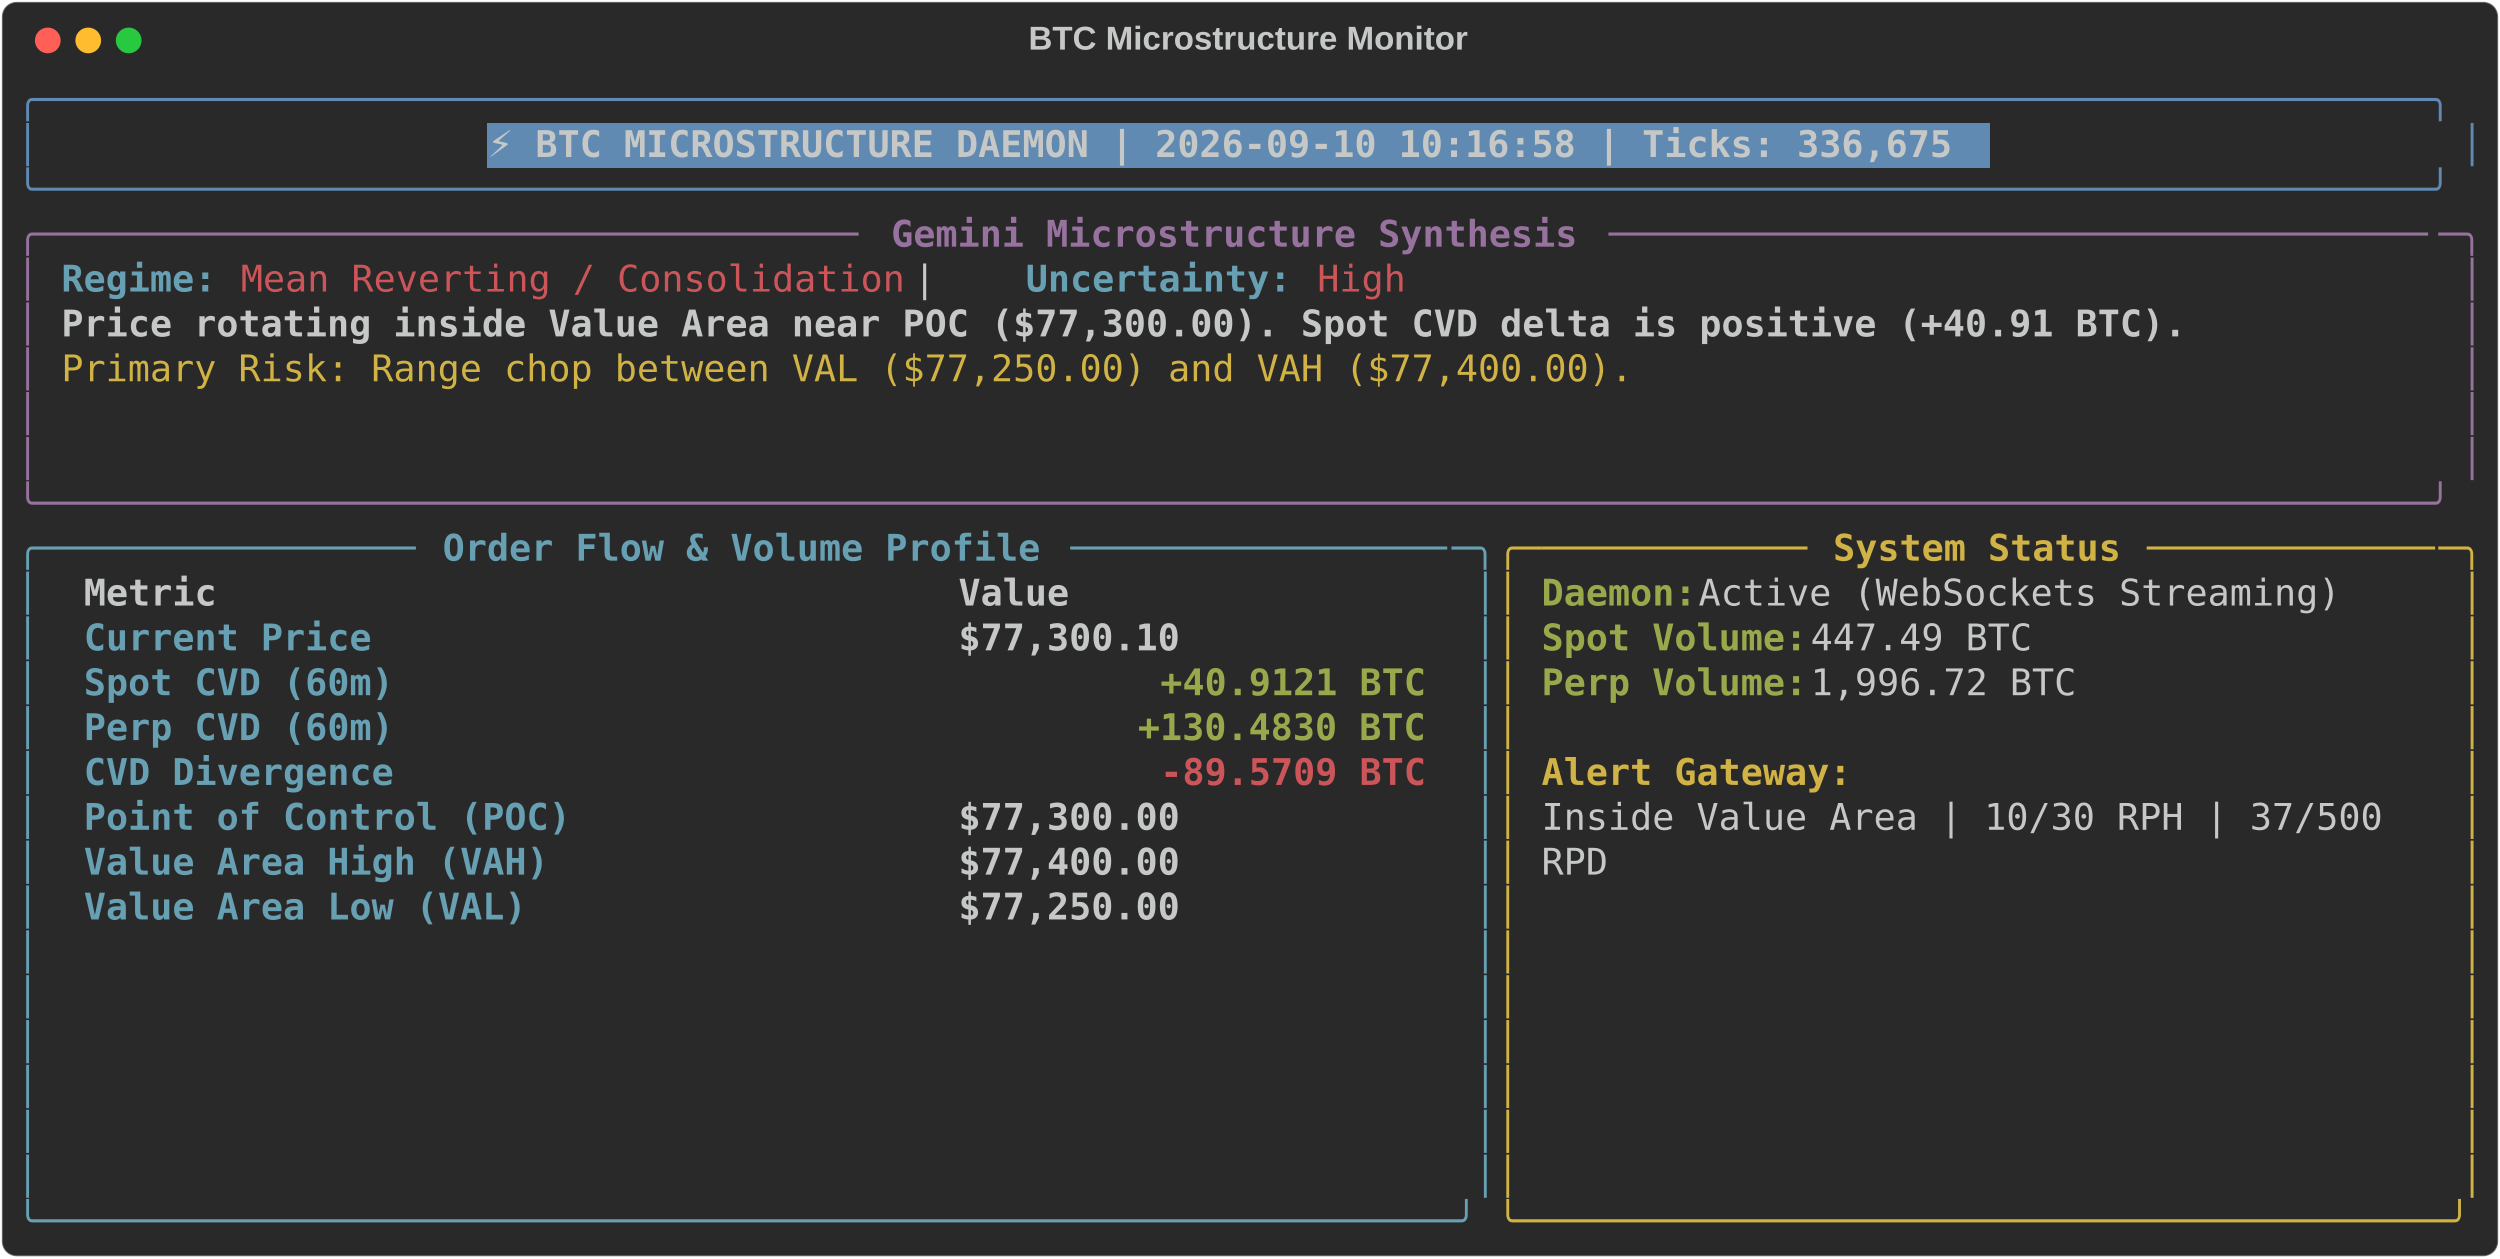
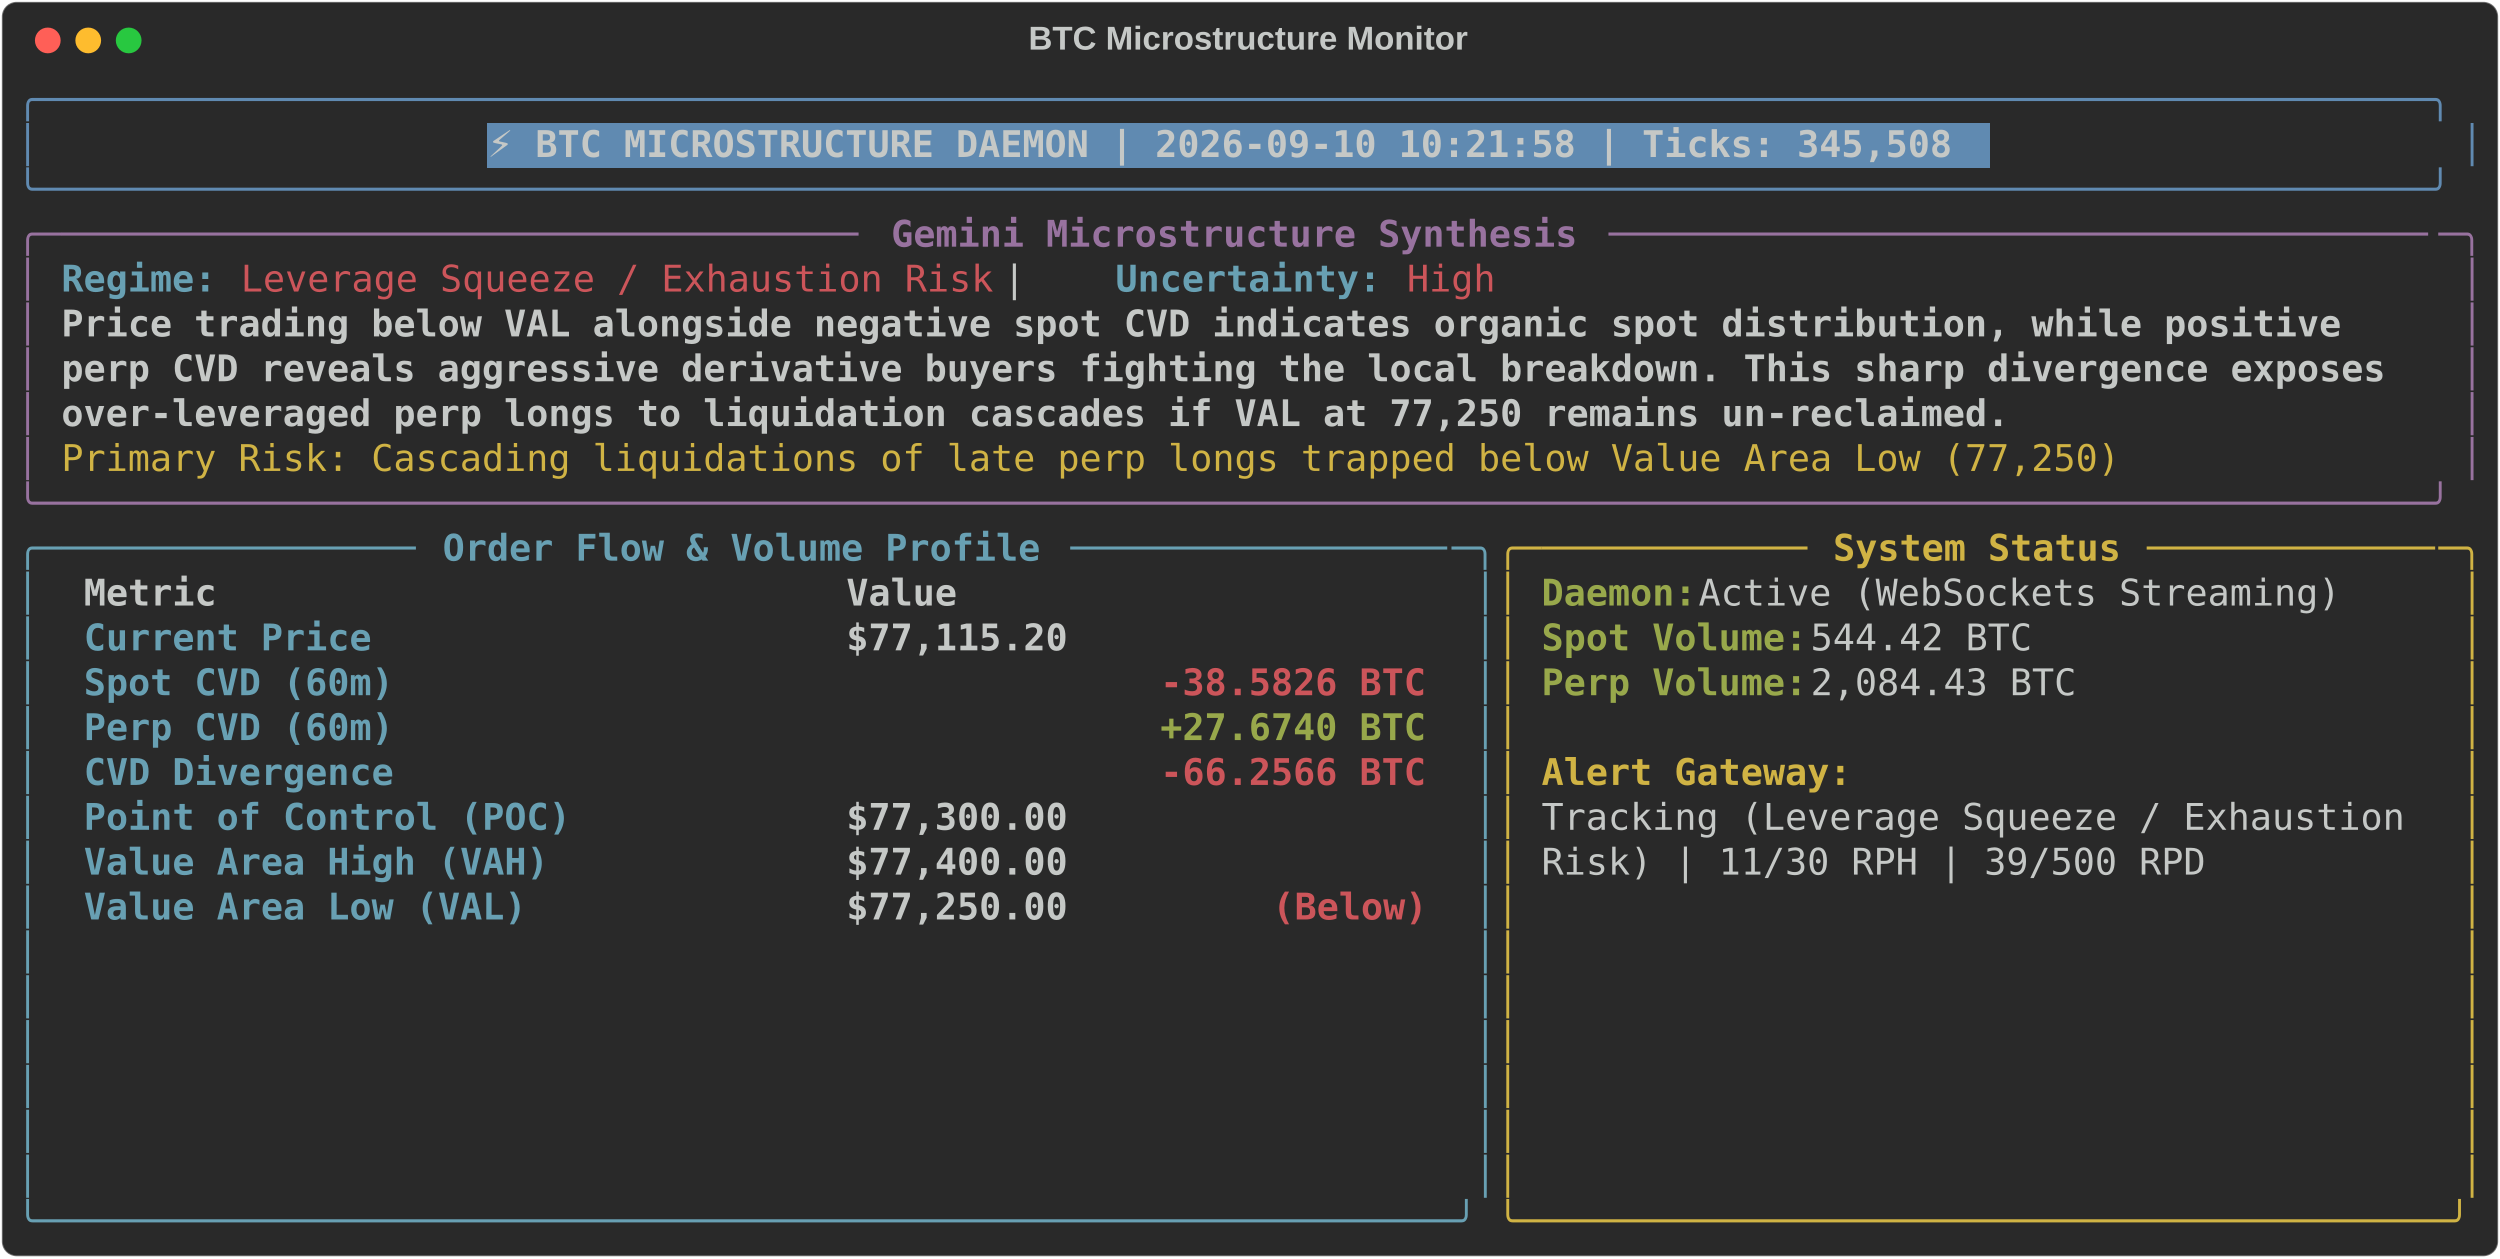
<svg xmlns="http://www.w3.org/2000/svg" class="rich-terminal" viewBox="0 0 1360 684.4">
  <style>

    @font-face {
        font-family: "Fira Code";
        src: local("FiraCode-Regular"),
                url("https://cdnjs.cloudflare.com/ajax/libs/firacode/6.2.0/woff2/FiraCode-Regular.woff2") format("woff2"),
                url("https://cdnjs.cloudflare.com/ajax/libs/firacode/6.2.0/woff/FiraCode-Regular.woff") format("woff");
        font-style: normal;
        font-weight: 400;
    }
    @font-face {
        font-family: "Fira Code";
        src: local("FiraCode-Bold"),
                url("https://cdnjs.cloudflare.com/ajax/libs/firacode/6.2.0/woff2/FiraCode-Bold.woff2") format("woff2"),
                url("https://cdnjs.cloudflare.com/ajax/libs/firacode/6.2.0/woff/FiraCode-Bold.woff") format("woff");
        font-style: bold;
        font-weight: 700;
    }

-     .terminal-354898968-matrix {
+     .terminal-1182392193-matrix {
        font-family: Fira Code, monospace;
        font-size: 20px;
        line-height: 24.4px;
        font-variant-east-asian: full-width;
    }

-     .terminal-354898968-title {
+     .terminal-1182392193-title {
        font-size: 18px;
        font-weight: bold;
        font-family: arial;
    }

-     .terminal-354898968-r1 { fill: #608ab1 }
- .terminal-354898968-r2 { fill: #c5c8c6 }
- .terminal-354898968-r3 { fill: #c5c8c6;font-weight: bold }
- .terminal-354898968-r4 { fill: #98729f }
- .terminal-354898968-r5 { fill: #98729f;font-weight: bold }
- .terminal-354898968-r6 { fill: #68a0b3;font-weight: bold }
- .terminal-354898968-r7 { fill: #cc555a }
- .terminal-354898968-r8 { fill: #d0b344 }
- .terminal-354898968-r9 { fill: #68a0b3 }
- .terminal-354898968-r10 { fill: #d0b344;font-weight: bold }
- .terminal-354898968-r11 { fill: #98a84b;font-weight: bold }
- .terminal-354898968-r12 { fill: #cc555a;font-weight: bold }
+     .terminal-1182392193-r1 { fill: #608ab1 }
+ .terminal-1182392193-r2 { fill: #c5c8c6 }
+ .terminal-1182392193-r3 { fill: #c5c8c6;font-weight: bold }
+ .terminal-1182392193-r4 { fill: #98729f }
+ .terminal-1182392193-r5 { fill: #98729f;font-weight: bold }
+ .terminal-1182392193-r6 { fill: #68a0b3;font-weight: bold }
+ .terminal-1182392193-r7 { fill: #cc555a }
+ .terminal-1182392193-r8 { fill: #d0b344 }
+ .terminal-1182392193-r9 { fill: #68a0b3 }
+ .terminal-1182392193-r10 { fill: #d0b344;font-weight: bold }
+ .terminal-1182392193-r11 { fill: #98a84b;font-weight: bold }
+ .terminal-1182392193-r12 { fill: #cc555a;font-weight: bold }
    </style>
  <defs>
-     <clipPath id="terminal-354898968-clip-terminal">
+     <clipPath id="terminal-1182392193-clip-terminal">
      <rect x="0" y="0" width="1341.0" height="633.4" />
    </clipPath>
-     <clipPath id="terminal-354898968-line-0">
+     <clipPath id="terminal-1182392193-line-0">
      <rect x="0" y="1.5" width="1342" height="24.65" />
    </clipPath>
-     <clipPath id="terminal-354898968-line-1">
+     <clipPath id="terminal-1182392193-line-1">
      <rect x="0" y="25.9" width="1342" height="24.65" />
    </clipPath>
-     <clipPath id="terminal-354898968-line-2">
+     <clipPath id="terminal-1182392193-line-2">
      <rect x="0" y="50.3" width="1342" height="24.65" />
    </clipPath>
-     <clipPath id="terminal-354898968-line-3">
+     <clipPath id="terminal-1182392193-line-3">
      <rect x="0" y="74.7" width="1342" height="24.65" />
    </clipPath>
-     <clipPath id="terminal-354898968-line-4">
+     <clipPath id="terminal-1182392193-line-4">
      <rect x="0" y="99.1" width="1342" height="24.65" />
    </clipPath>
-     <clipPath id="terminal-354898968-line-5">
+     <clipPath id="terminal-1182392193-line-5">
      <rect x="0" y="123.5" width="1342" height="24.65" />
    </clipPath>
-     <clipPath id="terminal-354898968-line-6">
+     <clipPath id="terminal-1182392193-line-6">
      <rect x="0" y="147.9" width="1342" height="24.65" />
    </clipPath>
-     <clipPath id="terminal-354898968-line-7">
+     <clipPath id="terminal-1182392193-line-7">
      <rect x="0" y="172.3" width="1342" height="24.65" />
    </clipPath>
-     <clipPath id="terminal-354898968-line-8">
+     <clipPath id="terminal-1182392193-line-8">
      <rect x="0" y="196.7" width="1342" height="24.65" />
    </clipPath>
-     <clipPath id="terminal-354898968-line-9">
+     <clipPath id="terminal-1182392193-line-9">
      <rect x="0" y="221.1" width="1342" height="24.65" />
    </clipPath>
-     <clipPath id="terminal-354898968-line-10">
+     <clipPath id="terminal-1182392193-line-10">
      <rect x="0" y="245.5" width="1342" height="24.65" />
    </clipPath>
-     <clipPath id="terminal-354898968-line-11">
+     <clipPath id="terminal-1182392193-line-11">
      <rect x="0" y="269.9" width="1342" height="24.65" />
    </clipPath>
-     <clipPath id="terminal-354898968-line-12">
+     <clipPath id="terminal-1182392193-line-12">
      <rect x="0" y="294.3" width="1342" height="24.65" />
    </clipPath>
-     <clipPath id="terminal-354898968-line-13">
+     <clipPath id="terminal-1182392193-line-13">
      <rect x="0" y="318.7" width="1342" height="24.65" />
    </clipPath>
-     <clipPath id="terminal-354898968-line-14">
+     <clipPath id="terminal-1182392193-line-14">
      <rect x="0" y="343.1" width="1342" height="24.65" />
    </clipPath>
-     <clipPath id="terminal-354898968-line-15">
+     <clipPath id="terminal-1182392193-line-15">
      <rect x="0" y="367.5" width="1342" height="24.65" />
    </clipPath>
-     <clipPath id="terminal-354898968-line-16">
+     <clipPath id="terminal-1182392193-line-16">
      <rect x="0" y="391.9" width="1342" height="24.65" />
    </clipPath>
-     <clipPath id="terminal-354898968-line-17">
+     <clipPath id="terminal-1182392193-line-17">
      <rect x="0" y="416.3" width="1342" height="24.65" />
    </clipPath>
-     <clipPath id="terminal-354898968-line-18">
+     <clipPath id="terminal-1182392193-line-18">
      <rect x="0" y="440.7" width="1342" height="24.65" />
    </clipPath>
-     <clipPath id="terminal-354898968-line-19">
+     <clipPath id="terminal-1182392193-line-19">
      <rect x="0" y="465.1" width="1342" height="24.65" />
    </clipPath>
-     <clipPath id="terminal-354898968-line-20">
+     <clipPath id="terminal-1182392193-line-20">
      <rect x="0" y="489.5" width="1342" height="24.65" />
    </clipPath>
-     <clipPath id="terminal-354898968-line-21">
+     <clipPath id="terminal-1182392193-line-21">
      <rect x="0" y="513.9" width="1342" height="24.65" />
    </clipPath>
-     <clipPath id="terminal-354898968-line-22">
+     <clipPath id="terminal-1182392193-line-22">
      <rect x="0" y="538.3" width="1342" height="24.65" />
    </clipPath>
-     <clipPath id="terminal-354898968-line-23">
+     <clipPath id="terminal-1182392193-line-23">
      <rect x="0" y="562.7" width="1342" height="24.65" />
    </clipPath>
-     <clipPath id="terminal-354898968-line-24">
+     <clipPath id="terminal-1182392193-line-24">
      <rect x="0" y="587.1" width="1342" height="24.65" />
    </clipPath>
  </defs>
  <rect fill="#292929" stroke="rgba(255,255,255,0.35)" stroke-width="1" x="1" y="1" width="1358" height="682.4" rx="8" />
-   <text class="terminal-354898968-title" fill="#c5c8c6" text-anchor="middle" x="679" y="27">BTC Microstructure Monitor</text>
+   <text class="terminal-1182392193-title" fill="#c5c8c6" text-anchor="middle" x="679" y="27">BTC Microstructure Monitor</text>
  <g transform="translate(26,22)">
    <circle cx="0" cy="0" r="7" fill="#ff5f57" />
    <circle cx="22" cy="0" r="7" fill="#febc2e" />
    <circle cx="44" cy="0" r="7" fill="#28c840" />
  </g>
-   <g transform="translate(9, 41)" clip-path="url(#terminal-354898968-clip-terminal)">
+   <g transform="translate(9, 41)" clip-path="url(#terminal-1182392193-clip-terminal)">
    <rect fill="#608ab1" x="256.2" y="25.9" width="817.4" height="24.65" shape-rendering="crispEdges" />
-     <g class="terminal-354898968-matrix">
-       <text class="terminal-354898968-r1" x="0" y="20" textLength="1342" clip-path="url(#terminal-354898968-line-0)">╭────────────────────────────────────────────────────────────────────────────────────────────────────────────╮</text>
-       <text class="terminal-354898968-r2" x="1342" y="20" textLength="12.2" clip-path="url(#terminal-354898968-line-0)">
- </text>
-       <text class="terminal-354898968-r1" x="0" y="44.4" textLength="12.2" clip-path="url(#terminal-354898968-line-1)">│</text>
-       <text class="terminal-354898968-r3" x="256.2" y="44.4" textLength="805.2" clip-path="url(#terminal-354898968-line-1)">⚡ BTC MICROSTRUCTURE DAEMON | 2026-09-10 10:16:58 | Ticks: 336,675</text>
-       <text class="terminal-354898968-r1" x="1329.8" y="44.4" textLength="12.2" clip-path="url(#terminal-354898968-line-1)">│</text>
-       <text class="terminal-354898968-r2" x="1342" y="44.4" textLength="12.2" clip-path="url(#terminal-354898968-line-1)">
- </text>
-       <text class="terminal-354898968-r1" x="0" y="68.8" textLength="1342" clip-path="url(#terminal-354898968-line-2)">╰────────────────────────────────────────────────────────────────────────────────────────────────────────────╯</text>
-       <text class="terminal-354898968-r2" x="1342" y="68.8" textLength="12.2" clip-path="url(#terminal-354898968-line-2)">
- </text>
-       <text class="terminal-354898968-r4" x="0" y="93.2" textLength="24.4" clip-path="url(#terminal-354898968-line-3)">╭─</text>
-       <text class="terminal-354898968-r4" x="24.4" y="93.2" textLength="439.2" clip-path="url(#terminal-354898968-line-3)">────────────────────────────────────</text>
-       <text class="terminal-354898968-r5" x="475.8" y="93.2" textLength="378.2" clip-path="url(#terminal-354898968-line-3)">Gemini Microstructure Synthesis</text>
-       <text class="terminal-354898968-r4" x="866.2" y="93.2" textLength="451.4" clip-path="url(#terminal-354898968-line-3)">─────────────────────────────────────</text>
-       <text class="terminal-354898968-r4" x="1317.6" y="93.2" textLength="24.4" clip-path="url(#terminal-354898968-line-3)">─╮</text>
-       <text class="terminal-354898968-r2" x="1342" y="93.2" textLength="12.2" clip-path="url(#terminal-354898968-line-3)">
- </text>
-       <text class="terminal-354898968-r4" x="0" y="117.6" textLength="12.2" clip-path="url(#terminal-354898968-line-4)">│</text>
-       <text class="terminal-354898968-r6" x="24.4" y="117.6" textLength="85.4" clip-path="url(#terminal-354898968-line-4)">Regime:</text>
-       <text class="terminal-354898968-r7" x="122" y="117.6" textLength="366" clip-path="url(#terminal-354898968-line-4)">Mean Reverting / Consolidation</text>
-       <text class="terminal-354898968-r2" x="488" y="117.6" textLength="61" clip-path="url(#terminal-354898968-line-4)">  |  </text>
-       <text class="terminal-354898968-r6" x="549" y="117.6" textLength="146.4" clip-path="url(#terminal-354898968-line-4)">Uncertainty:</text>
-       <text class="terminal-354898968-r7" x="707.6" y="117.6" textLength="48.8" clip-path="url(#terminal-354898968-line-4)">High</text>
-       <text class="terminal-354898968-r4" x="1329.8" y="117.6" textLength="12.2" clip-path="url(#terminal-354898968-line-4)">│</text>
-       <text class="terminal-354898968-r2" x="1342" y="117.6" textLength="12.2" clip-path="url(#terminal-354898968-line-4)">
- </text>
-       <text class="terminal-354898968-r4" x="0" y="142" textLength="12.2" clip-path="url(#terminal-354898968-line-5)">│</text>
-       <text class="terminal-354898968-r3" x="24.4" y="142" textLength="1171.2" clip-path="url(#terminal-354898968-line-5)">Price rotating inside Value Area near POC ($77,300.00). Spot CVD delta is positive (+40.91 BTC).</text>
-       <text class="terminal-354898968-r4" x="1329.8" y="142" textLength="12.2" clip-path="url(#terminal-354898968-line-5)">│</text>
-       <text class="terminal-354898968-r2" x="1342" y="142" textLength="12.2" clip-path="url(#terminal-354898968-line-5)">
- </text>
-       <text class="terminal-354898968-r4" x="0" y="166.4" textLength="12.2" clip-path="url(#terminal-354898968-line-6)">│</text>
-       <text class="terminal-354898968-r8" x="24.4" y="166.4" textLength="866.2" clip-path="url(#terminal-354898968-line-6)">Primary Risk: Range chop between VAL ($77,250.00) and VAH ($77,400.00).</text>
-       <text class="terminal-354898968-r4" x="1329.8" y="166.4" textLength="12.2" clip-path="url(#terminal-354898968-line-6)">│</text>
-       <text class="terminal-354898968-r2" x="1342" y="166.4" textLength="12.2" clip-path="url(#terminal-354898968-line-6)">
- </text>
-       <text class="terminal-354898968-r4" x="0" y="190.8" textLength="12.2" clip-path="url(#terminal-354898968-line-7)">│</text>
-       <text class="terminal-354898968-r4" x="1329.8" y="190.8" textLength="12.2" clip-path="url(#terminal-354898968-line-7)">│</text>
-       <text class="terminal-354898968-r2" x="1342" y="190.8" textLength="12.2" clip-path="url(#terminal-354898968-line-7)">
- </text>
-       <text class="terminal-354898968-r4" x="0" y="215.2" textLength="12.2" clip-path="url(#terminal-354898968-line-8)">│</text>
-       <text class="terminal-354898968-r4" x="1329.8" y="215.2" textLength="12.2" clip-path="url(#terminal-354898968-line-8)">│</text>
-       <text class="terminal-354898968-r2" x="1342" y="215.2" textLength="12.2" clip-path="url(#terminal-354898968-line-8)">
- </text>
-       <text class="terminal-354898968-r4" x="0" y="239.6" textLength="1342" clip-path="url(#terminal-354898968-line-9)">╰────────────────────────────────────────────────────────────────────────────────────────────────────────────╯</text>
-       <text class="terminal-354898968-r2" x="1342" y="239.6" textLength="12.2" clip-path="url(#terminal-354898968-line-9)">
- </text>
-       <text class="terminal-354898968-r9" x="0" y="264" textLength="24.4" clip-path="url(#terminal-354898968-line-10)">╭─</text>
-       <text class="terminal-354898968-r9" x="24.4" y="264" textLength="195.2" clip-path="url(#terminal-354898968-line-10)">────────────────</text>
-       <text class="terminal-354898968-r6" x="231.8" y="264" textLength="329.4" clip-path="url(#terminal-354898968-line-10)">Order Flow &amp; Volume Profile</text>
-       <text class="terminal-354898968-r9" x="573.4" y="264" textLength="207.4" clip-path="url(#terminal-354898968-line-10)">─────────────────</text>
-       <text class="terminal-354898968-r9" x="780.8" y="264" textLength="24.4" clip-path="url(#terminal-354898968-line-10)">─╮</text>
-       <text class="terminal-354898968-r8" x="805.2" y="264" textLength="24.4" clip-path="url(#terminal-354898968-line-10)">╭─</text>
-       <text class="terminal-354898968-r8" x="829.6" y="264" textLength="146.4" clip-path="url(#terminal-354898968-line-10)">────────────</text>
-       <text class="terminal-354898968-r10" x="988.2" y="264" textLength="158.6" clip-path="url(#terminal-354898968-line-10)">System Status</text>
-       <text class="terminal-354898968-r8" x="1159" y="264" textLength="158.6" clip-path="url(#terminal-354898968-line-10)">─────────────</text>
-       <text class="terminal-354898968-r8" x="1317.6" y="264" textLength="24.4" clip-path="url(#terminal-354898968-line-10)">─╮</text>
-       <text class="terminal-354898968-r2" x="1342" y="264" textLength="12.2" clip-path="url(#terminal-354898968-line-10)">
- </text>
-       <text class="terminal-354898968-r9" x="0" y="288.4" textLength="12.2" clip-path="url(#terminal-354898968-line-11)">│</text>
-       <text class="terminal-354898968-r3" x="36.6" y="288.4" textLength="451.4" clip-path="url(#terminal-354898968-line-11)">Metric                               </text>
-       <text class="terminal-354898968-r3" x="512.4" y="288.4" textLength="256.2" clip-path="url(#terminal-354898968-line-11)">                Value</text>
-       <text class="terminal-354898968-r9" x="793" y="288.4" textLength="12.2" clip-path="url(#terminal-354898968-line-11)">│</text>
-       <text class="terminal-354898968-r8" x="805.2" y="288.4" textLength="12.2" clip-path="url(#terminal-354898968-line-11)">│</text>
-       <text class="terminal-354898968-r11" x="829.6" y="288.4" textLength="85.4" clip-path="url(#terminal-354898968-line-11)">Daemon:</text>
-       <text class="terminal-354898968-r2" x="915" y="288.4" textLength="366" clip-path="url(#terminal-354898968-line-11)"> Active (WebSockets Streaming)</text>
-       <text class="terminal-354898968-r8" x="1329.8" y="288.4" textLength="12.2" clip-path="url(#terminal-354898968-line-11)">│</text>
-       <text class="terminal-354898968-r2" x="1342" y="288.4" textLength="12.2" clip-path="url(#terminal-354898968-line-11)">
- </text>
-       <text class="terminal-354898968-r9" x="0" y="312.8" textLength="12.2" clip-path="url(#terminal-354898968-line-12)">│</text>
-       <text class="terminal-354898968-r6" x="36.6" y="312.8" textLength="451.4" clip-path="url(#terminal-354898968-line-12)">Current Price                        </text>
-       <text class="terminal-354898968-r3" x="512.4" y="312.8" textLength="256.2" clip-path="url(#terminal-354898968-line-12)">           $77,300.10</text>
-       <text class="terminal-354898968-r9" x="793" y="312.8" textLength="12.2" clip-path="url(#terminal-354898968-line-12)">│</text>
-       <text class="terminal-354898968-r8" x="805.2" y="312.8" textLength="12.2" clip-path="url(#terminal-354898968-line-12)">│</text>
-       <text class="terminal-354898968-r11" x="829.6" y="312.8" textLength="146.4" clip-path="url(#terminal-354898968-line-12)">Spot Volume:</text>
-       <text class="terminal-354898968-r2" x="976" y="312.8" textLength="134.2" clip-path="url(#terminal-354898968-line-12)"> 447.49 BTC</text>
-       <text class="terminal-354898968-r8" x="1329.8" y="312.8" textLength="12.2" clip-path="url(#terminal-354898968-line-12)">│</text>
-       <text class="terminal-354898968-r2" x="1342" y="312.8" textLength="12.2" clip-path="url(#terminal-354898968-line-12)">
- </text>
-       <text class="terminal-354898968-r9" x="0" y="337.2" textLength="12.2" clip-path="url(#terminal-354898968-line-13)">│</text>
-       <text class="terminal-354898968-r6" x="36.6" y="337.2" textLength="451.4" clip-path="url(#terminal-354898968-line-13)">Spot CVD (60m)                       </text>
-       <text class="terminal-354898968-r11" x="622.2" y="337.2" textLength="146.4" clip-path="url(#terminal-354898968-line-13)">+40.9121 BTC</text>
-       <text class="terminal-354898968-r9" x="793" y="337.2" textLength="12.2" clip-path="url(#terminal-354898968-line-13)">│</text>
-       <text class="terminal-354898968-r8" x="805.2" y="337.2" textLength="12.2" clip-path="url(#terminal-354898968-line-13)">│</text>
-       <text class="terminal-354898968-r11" x="829.6" y="337.2" textLength="146.4" clip-path="url(#terminal-354898968-line-13)">Perp Volume:</text>
-       <text class="terminal-354898968-r2" x="976" y="337.2" textLength="158.6" clip-path="url(#terminal-354898968-line-13)"> 1,996.72 BTC</text>
-       <text class="terminal-354898968-r8" x="1329.8" y="337.2" textLength="12.2" clip-path="url(#terminal-354898968-line-13)">│</text>
-       <text class="terminal-354898968-r2" x="1342" y="337.2" textLength="12.2" clip-path="url(#terminal-354898968-line-13)">
- </text>
-       <text class="terminal-354898968-r9" x="0" y="361.6" textLength="12.2" clip-path="url(#terminal-354898968-line-14)">│</text>
-       <text class="terminal-354898968-r6" x="36.6" y="361.6" textLength="451.4" clip-path="url(#terminal-354898968-line-14)">Perp CVD (60m)                       </text>
-       <text class="terminal-354898968-r11" x="610" y="361.6" textLength="158.6" clip-path="url(#terminal-354898968-line-14)">+130.4830 BTC</text>
-       <text class="terminal-354898968-r9" x="793" y="361.6" textLength="12.2" clip-path="url(#terminal-354898968-line-14)">│</text>
-       <text class="terminal-354898968-r8" x="805.2" y="361.6" textLength="12.2" clip-path="url(#terminal-354898968-line-14)">│</text>
-       <text class="terminal-354898968-r8" x="1329.8" y="361.6" textLength="12.2" clip-path="url(#terminal-354898968-line-14)">│</text>
-       <text class="terminal-354898968-r2" x="1342" y="361.6" textLength="12.2" clip-path="url(#terminal-354898968-line-14)">
- </text>
-       <text class="terminal-354898968-r9" x="0" y="386" textLength="12.2" clip-path="url(#terminal-354898968-line-15)">│</text>
-       <text class="terminal-354898968-r6" x="36.6" y="386" textLength="451.4" clip-path="url(#terminal-354898968-line-15)">CVD Divergence                       </text>
-       <text class="terminal-354898968-r12" x="622.2" y="386" textLength="146.4" clip-path="url(#terminal-354898968-line-15)">-89.5709 BTC</text>
-       <text class="terminal-354898968-r9" x="793" y="386" textLength="12.2" clip-path="url(#terminal-354898968-line-15)">│</text>
-       <text class="terminal-354898968-r8" x="805.2" y="386" textLength="12.2" clip-path="url(#terminal-354898968-line-15)">│</text>
-       <text class="terminal-354898968-r10" x="829.6" y="386" textLength="170.8" clip-path="url(#terminal-354898968-line-15)">Alert Gateway:</text>
-       <text class="terminal-354898968-r8" x="1329.8" y="386" textLength="12.2" clip-path="url(#terminal-354898968-line-15)">│</text>
-       <text class="terminal-354898968-r2" x="1342" y="386" textLength="12.2" clip-path="url(#terminal-354898968-line-15)">
- </text>
-       <text class="terminal-354898968-r9" x="0" y="410.4" textLength="12.2" clip-path="url(#terminal-354898968-line-16)">│</text>
-       <text class="terminal-354898968-r6" x="36.6" y="410.4" textLength="451.4" clip-path="url(#terminal-354898968-line-16)">Point of Control (POC)               </text>
-       <text class="terminal-354898968-r3" x="512.4" y="410.4" textLength="256.2" clip-path="url(#terminal-354898968-line-16)">           $77,300.00</text>
-       <text class="terminal-354898968-r9" x="793" y="410.4" textLength="12.2" clip-path="url(#terminal-354898968-line-16)">│</text>
-       <text class="terminal-354898968-r8" x="805.2" y="410.4" textLength="12.2" clip-path="url(#terminal-354898968-line-16)">│</text>
-       <text class="terminal-354898968-r2" x="829.6" y="410.4" textLength="475.8" clip-path="url(#terminal-354898968-line-16)">Inside Value Area | 10/30 RPH | 37/500 </text>
-       <text class="terminal-354898968-r8" x="1329.8" y="410.4" textLength="12.2" clip-path="url(#terminal-354898968-line-16)">│</text>
-       <text class="terminal-354898968-r2" x="1342" y="410.4" textLength="12.2" clip-path="url(#terminal-354898968-line-16)">
- </text>
-       <text class="terminal-354898968-r9" x="0" y="434.8" textLength="12.2" clip-path="url(#terminal-354898968-line-17)">│</text>
-       <text class="terminal-354898968-r6" x="36.6" y="434.8" textLength="451.4" clip-path="url(#terminal-354898968-line-17)">Value Area High (VAH)                </text>
-       <text class="terminal-354898968-r3" x="512.4" y="434.8" textLength="256.2" clip-path="url(#terminal-354898968-line-17)">           $77,400.00</text>
-       <text class="terminal-354898968-r9" x="793" y="434.8" textLength="12.2" clip-path="url(#terminal-354898968-line-17)">│</text>
-       <text class="terminal-354898968-r8" x="805.2" y="434.8" textLength="12.2" clip-path="url(#terminal-354898968-line-17)">│</text>
-       <text class="terminal-354898968-r2" x="829.6" y="434.8" textLength="36.6" clip-path="url(#terminal-354898968-line-17)">RPD</text>
-       <text class="terminal-354898968-r8" x="1329.8" y="434.8" textLength="12.2" clip-path="url(#terminal-354898968-line-17)">│</text>
-       <text class="terminal-354898968-r2" x="1342" y="434.8" textLength="12.2" clip-path="url(#terminal-354898968-line-17)">
- </text>
-       <text class="terminal-354898968-r9" x="0" y="459.2" textLength="12.2" clip-path="url(#terminal-354898968-line-18)">│</text>
-       <text class="terminal-354898968-r6" x="36.6" y="459.2" textLength="451.4" clip-path="url(#terminal-354898968-line-18)">Value Area Low (VAL)                 </text>
-       <text class="terminal-354898968-r3" x="512.4" y="459.2" textLength="256.2" clip-path="url(#terminal-354898968-line-18)">           $77,250.00</text>
-       <text class="terminal-354898968-r9" x="793" y="459.2" textLength="12.2" clip-path="url(#terminal-354898968-line-18)">│</text>
-       <text class="terminal-354898968-r8" x="805.2" y="459.2" textLength="12.2" clip-path="url(#terminal-354898968-line-18)">│</text>
-       <text class="terminal-354898968-r8" x="1329.8" y="459.2" textLength="12.2" clip-path="url(#terminal-354898968-line-18)">│</text>
-       <text class="terminal-354898968-r2" x="1342" y="459.2" textLength="12.2" clip-path="url(#terminal-354898968-line-18)">
- </text>
-       <text class="terminal-354898968-r9" x="0" y="483.6" textLength="12.2" clip-path="url(#terminal-354898968-line-19)">│</text>
-       <text class="terminal-354898968-r9" x="793" y="483.6" textLength="12.2" clip-path="url(#terminal-354898968-line-19)">│</text>
-       <text class="terminal-354898968-r8" x="805.2" y="483.6" textLength="12.2" clip-path="url(#terminal-354898968-line-19)">│</text>
-       <text class="terminal-354898968-r8" x="1329.8" y="483.6" textLength="12.2" clip-path="url(#terminal-354898968-line-19)">│</text>
-       <text class="terminal-354898968-r2" x="1342" y="483.6" textLength="12.2" clip-path="url(#terminal-354898968-line-19)">
- </text>
-       <text class="terminal-354898968-r9" x="0" y="508" textLength="12.2" clip-path="url(#terminal-354898968-line-20)">│</text>
-       <text class="terminal-354898968-r9" x="793" y="508" textLength="12.2" clip-path="url(#terminal-354898968-line-20)">│</text>
-       <text class="terminal-354898968-r8" x="805.2" y="508" textLength="12.2" clip-path="url(#terminal-354898968-line-20)">│</text>
-       <text class="terminal-354898968-r8" x="1329.8" y="508" textLength="12.2" clip-path="url(#terminal-354898968-line-20)">│</text>
-       <text class="terminal-354898968-r2" x="1342" y="508" textLength="12.2" clip-path="url(#terminal-354898968-line-20)">
- </text>
-       <text class="terminal-354898968-r9" x="0" y="532.4" textLength="12.2" clip-path="url(#terminal-354898968-line-21)">│</text>
-       <text class="terminal-354898968-r9" x="793" y="532.4" textLength="12.2" clip-path="url(#terminal-354898968-line-21)">│</text>
-       <text class="terminal-354898968-r8" x="805.2" y="532.4" textLength="12.2" clip-path="url(#terminal-354898968-line-21)">│</text>
-       <text class="terminal-354898968-r8" x="1329.8" y="532.4" textLength="12.2" clip-path="url(#terminal-354898968-line-21)">│</text>
-       <text class="terminal-354898968-r2" x="1342" y="532.4" textLength="12.2" clip-path="url(#terminal-354898968-line-21)">
- </text>
-       <text class="terminal-354898968-r9" x="0" y="556.8" textLength="12.2" clip-path="url(#terminal-354898968-line-22)">│</text>
-       <text class="terminal-354898968-r9" x="793" y="556.8" textLength="12.2" clip-path="url(#terminal-354898968-line-22)">│</text>
-       <text class="terminal-354898968-r8" x="805.2" y="556.8" textLength="12.2" clip-path="url(#terminal-354898968-line-22)">│</text>
-       <text class="terminal-354898968-r8" x="1329.8" y="556.8" textLength="12.2" clip-path="url(#terminal-354898968-line-22)">│</text>
-       <text class="terminal-354898968-r2" x="1342" y="556.8" textLength="12.2" clip-path="url(#terminal-354898968-line-22)">
- </text>
-       <text class="terminal-354898968-r9" x="0" y="581.2" textLength="12.2" clip-path="url(#terminal-354898968-line-23)">│</text>
-       <text class="terminal-354898968-r9" x="793" y="581.2" textLength="12.2" clip-path="url(#terminal-354898968-line-23)">│</text>
-       <text class="terminal-354898968-r8" x="805.2" y="581.2" textLength="12.2" clip-path="url(#terminal-354898968-line-23)">│</text>
-       <text class="terminal-354898968-r8" x="1329.8" y="581.2" textLength="12.2" clip-path="url(#terminal-354898968-line-23)">│</text>
-       <text class="terminal-354898968-r2" x="1342" y="581.2" textLength="12.2" clip-path="url(#terminal-354898968-line-23)">
- </text>
-       <text class="terminal-354898968-r9" x="0" y="605.6" textLength="12.2" clip-path="url(#terminal-354898968-line-24)">│</text>
-       <text class="terminal-354898968-r9" x="793" y="605.6" textLength="12.2" clip-path="url(#terminal-354898968-line-24)">│</text>
-       <text class="terminal-354898968-r8" x="805.2" y="605.6" textLength="12.2" clip-path="url(#terminal-354898968-line-24)">│</text>
-       <text class="terminal-354898968-r8" x="1329.8" y="605.6" textLength="12.2" clip-path="url(#terminal-354898968-line-24)">│</text>
-       <text class="terminal-354898968-r2" x="1342" y="605.6" textLength="12.2" clip-path="url(#terminal-354898968-line-24)">
- </text>
-       <text class="terminal-354898968-r9" x="0" y="630" textLength="805.2" clip-path="url(#terminal-354898968-line-25)">╰────────────────────────────────────────────────────────────────╯</text>
-       <text class="terminal-354898968-r8" x="805.2" y="630" textLength="536.8" clip-path="url(#terminal-354898968-line-25)">╰──────────────────────────────────────────╯</text>
-       <text class="terminal-354898968-r2" x="1342" y="630" textLength="12.2" clip-path="url(#terminal-354898968-line-25)">
+     <g class="terminal-1182392193-matrix">
+       <text class="terminal-1182392193-r1" x="0" y="20" textLength="1342" clip-path="url(#terminal-1182392193-line-0)">╭────────────────────────────────────────────────────────────────────────────────────────────────────────────╮</text>
+       <text class="terminal-1182392193-r2" x="1342" y="20" textLength="12.2" clip-path="url(#terminal-1182392193-line-0)">
+ </text>
+       <text class="terminal-1182392193-r1" x="0" y="44.4" textLength="12.2" clip-path="url(#terminal-1182392193-line-1)">│</text>
+       <text class="terminal-1182392193-r3" x="256.2" y="44.4" textLength="805.2" clip-path="url(#terminal-1182392193-line-1)">⚡ BTC MICROSTRUCTURE DAEMON | 2026-09-10 10:21:58 | Ticks: 345,508</text>
+       <text class="terminal-1182392193-r1" x="1329.8" y="44.4" textLength="12.2" clip-path="url(#terminal-1182392193-line-1)">│</text>
+       <text class="terminal-1182392193-r2" x="1342" y="44.4" textLength="12.2" clip-path="url(#terminal-1182392193-line-1)">
+ </text>
+       <text class="terminal-1182392193-r1" x="0" y="68.8" textLength="1342" clip-path="url(#terminal-1182392193-line-2)">╰────────────────────────────────────────────────────────────────────────────────────────────────────────────╯</text>
+       <text class="terminal-1182392193-r2" x="1342" y="68.8" textLength="12.2" clip-path="url(#terminal-1182392193-line-2)">
+ </text>
+       <text class="terminal-1182392193-r4" x="0" y="93.2" textLength="24.4" clip-path="url(#terminal-1182392193-line-3)">╭─</text>
+       <text class="terminal-1182392193-r4" x="24.4" y="93.2" textLength="439.2" clip-path="url(#terminal-1182392193-line-3)">────────────────────────────────────</text>
+       <text class="terminal-1182392193-r5" x="475.8" y="93.2" textLength="378.2" clip-path="url(#terminal-1182392193-line-3)">Gemini Microstructure Synthesis</text>
+       <text class="terminal-1182392193-r4" x="866.2" y="93.2" textLength="451.4" clip-path="url(#terminal-1182392193-line-3)">─────────────────────────────────────</text>
+       <text class="terminal-1182392193-r4" x="1317.6" y="93.2" textLength="24.4" clip-path="url(#terminal-1182392193-line-3)">─╮</text>
+       <text class="terminal-1182392193-r2" x="1342" y="93.2" textLength="12.2" clip-path="url(#terminal-1182392193-line-3)">
+ </text>
+       <text class="terminal-1182392193-r4" x="0" y="117.6" textLength="12.2" clip-path="url(#terminal-1182392193-line-4)">│</text>
+       <text class="terminal-1182392193-r6" x="24.4" y="117.6" textLength="85.4" clip-path="url(#terminal-1182392193-line-4)">Regime:</text>
+       <text class="terminal-1182392193-r7" x="122" y="117.6" textLength="414.8" clip-path="url(#terminal-1182392193-line-4)">Leverage Squeeze / Exhaustion Risk</text>
+       <text class="terminal-1182392193-r2" x="536.8" y="117.6" textLength="61" clip-path="url(#terminal-1182392193-line-4)">  |  </text>
+       <text class="terminal-1182392193-r6" x="597.8" y="117.6" textLength="146.4" clip-path="url(#terminal-1182392193-line-4)">Uncertainty:</text>
+       <text class="terminal-1182392193-r7" x="756.4" y="117.6" textLength="48.8" clip-path="url(#terminal-1182392193-line-4)">High</text>
+       <text class="terminal-1182392193-r4" x="1329.8" y="117.6" textLength="12.2" clip-path="url(#terminal-1182392193-line-4)">│</text>
+       <text class="terminal-1182392193-r2" x="1342" y="117.6" textLength="12.2" clip-path="url(#terminal-1182392193-line-4)">
+ </text>
+       <text class="terminal-1182392193-r4" x="0" y="142" textLength="12.2" clip-path="url(#terminal-1182392193-line-5)">│</text>
+       <text class="terminal-1182392193-r3" x="24.4" y="142" textLength="1268.8" clip-path="url(#terminal-1182392193-line-5)">Price trading below VAL alongside negative spot CVD indicates organic spot distribution, while positive </text>
+       <text class="terminal-1182392193-r4" x="1329.8" y="142" textLength="12.2" clip-path="url(#terminal-1182392193-line-5)">│</text>
+       <text class="terminal-1182392193-r2" x="1342" y="142" textLength="12.2" clip-path="url(#terminal-1182392193-line-5)">
+ </text>
+       <text class="terminal-1182392193-r4" x="0" y="166.4" textLength="12.2" clip-path="url(#terminal-1182392193-line-6)">│</text>
+       <text class="terminal-1182392193-r3" x="24.4" y="166.4" textLength="1293.2" clip-path="url(#terminal-1182392193-line-6)">perp CVD reveals aggressive derivative buyers fighting the local breakdown. This sharp divergence exposes </text>
+       <text class="terminal-1182392193-r4" x="1329.8" y="166.4" textLength="12.2" clip-path="url(#terminal-1182392193-line-6)">│</text>
+       <text class="terminal-1182392193-r2" x="1342" y="166.4" textLength="12.2" clip-path="url(#terminal-1182392193-line-6)">
+ </text>
+       <text class="terminal-1182392193-r4" x="0" y="190.8" textLength="12.2" clip-path="url(#terminal-1182392193-line-7)">│</text>
+       <text class="terminal-1182392193-r3" x="24.4" y="190.8" textLength="1073.6" clip-path="url(#terminal-1182392193-line-7)">over-leveraged perp longs to liquidation cascades if VAL at 77,250 remains un-reclaimed.</text>
+       <text class="terminal-1182392193-r4" x="1329.8" y="190.8" textLength="12.2" clip-path="url(#terminal-1182392193-line-7)">│</text>
+       <text class="terminal-1182392193-r2" x="1342" y="190.8" textLength="12.2" clip-path="url(#terminal-1182392193-line-7)">
+ </text>
+       <text class="terminal-1182392193-r4" x="0" y="215.2" textLength="12.2" clip-path="url(#terminal-1182392193-line-8)">│</text>
+       <text class="terminal-1182392193-r8" x="24.4" y="215.2" textLength="1134.6" clip-path="url(#terminal-1182392193-line-8)">Primary Risk: Cascading liquidations of late perp longs trapped below Value Area Low (77,250)</text>
+       <text class="terminal-1182392193-r4" x="1329.8" y="215.2" textLength="12.2" clip-path="url(#terminal-1182392193-line-8)">│</text>
+       <text class="terminal-1182392193-r2" x="1342" y="215.2" textLength="12.2" clip-path="url(#terminal-1182392193-line-8)">
+ </text>
+       <text class="terminal-1182392193-r4" x="0" y="239.6" textLength="1342" clip-path="url(#terminal-1182392193-line-9)">╰────────────────────────────────────────────────────────────────────────────────────────────────────────────╯</text>
+       <text class="terminal-1182392193-r2" x="1342" y="239.6" textLength="12.2" clip-path="url(#terminal-1182392193-line-9)">
+ </text>
+       <text class="terminal-1182392193-r9" x="0" y="264" textLength="24.4" clip-path="url(#terminal-1182392193-line-10)">╭─</text>
+       <text class="terminal-1182392193-r9" x="24.4" y="264" textLength="195.2" clip-path="url(#terminal-1182392193-line-10)">────────────────</text>
+       <text class="terminal-1182392193-r6" x="231.8" y="264" textLength="329.4" clip-path="url(#terminal-1182392193-line-10)">Order Flow &amp; Volume Profile</text>
+       <text class="terminal-1182392193-r9" x="573.4" y="264" textLength="207.4" clip-path="url(#terminal-1182392193-line-10)">─────────────────</text>
+       <text class="terminal-1182392193-r9" x="780.8" y="264" textLength="24.4" clip-path="url(#terminal-1182392193-line-10)">─╮</text>
+       <text class="terminal-1182392193-r8" x="805.2" y="264" textLength="24.4" clip-path="url(#terminal-1182392193-line-10)">╭─</text>
+       <text class="terminal-1182392193-r8" x="829.6" y="264" textLength="146.4" clip-path="url(#terminal-1182392193-line-10)">────────────</text>
+       <text class="terminal-1182392193-r10" x="988.2" y="264" textLength="158.6" clip-path="url(#terminal-1182392193-line-10)">System Status</text>
+       <text class="terminal-1182392193-r8" x="1159" y="264" textLength="158.6" clip-path="url(#terminal-1182392193-line-10)">─────────────</text>
+       <text class="terminal-1182392193-r8" x="1317.6" y="264" textLength="24.4" clip-path="url(#terminal-1182392193-line-10)">─╮</text>
+       <text class="terminal-1182392193-r2" x="1342" y="264" textLength="12.2" clip-path="url(#terminal-1182392193-line-10)">
+ </text>
+       <text class="terminal-1182392193-r9" x="0" y="288.4" textLength="12.2" clip-path="url(#terminal-1182392193-line-11)">│</text>
+       <text class="terminal-1182392193-r3" x="36.6" y="288.4" textLength="390.4" clip-path="url(#terminal-1182392193-line-11)">Metric                          </text>
+       <text class="terminal-1182392193-r3" x="451.4" y="288.4" textLength="317.2" clip-path="url(#terminal-1182392193-line-11)">                     Value</text>
+       <text class="terminal-1182392193-r9" x="793" y="288.4" textLength="12.2" clip-path="url(#terminal-1182392193-line-11)">│</text>
+       <text class="terminal-1182392193-r8" x="805.2" y="288.4" textLength="12.2" clip-path="url(#terminal-1182392193-line-11)">│</text>
+       <text class="terminal-1182392193-r11" x="829.6" y="288.4" textLength="85.4" clip-path="url(#terminal-1182392193-line-11)">Daemon:</text>
+       <text class="terminal-1182392193-r2" x="915" y="288.4" textLength="366" clip-path="url(#terminal-1182392193-line-11)"> Active (WebSockets Streaming)</text>
+       <text class="terminal-1182392193-r8" x="1329.8" y="288.4" textLength="12.2" clip-path="url(#terminal-1182392193-line-11)">│</text>
+       <text class="terminal-1182392193-r2" x="1342" y="288.4" textLength="12.2" clip-path="url(#terminal-1182392193-line-11)">
+ </text>
+       <text class="terminal-1182392193-r9" x="0" y="312.8" textLength="12.2" clip-path="url(#terminal-1182392193-line-12)">│</text>
+       <text class="terminal-1182392193-r6" x="36.6" y="312.8" textLength="390.4" clip-path="url(#terminal-1182392193-line-12)">Current Price                   </text>
+       <text class="terminal-1182392193-r3" x="451.4" y="312.8" textLength="317.2" clip-path="url(#terminal-1182392193-line-12)">                $77,115.20</text>
+       <text class="terminal-1182392193-r9" x="793" y="312.8" textLength="12.2" clip-path="url(#terminal-1182392193-line-12)">│</text>
+       <text class="terminal-1182392193-r8" x="805.2" y="312.8" textLength="12.2" clip-path="url(#terminal-1182392193-line-12)">│</text>
+       <text class="terminal-1182392193-r11" x="829.6" y="312.8" textLength="146.4" clip-path="url(#terminal-1182392193-line-12)">Spot Volume:</text>
+       <text class="terminal-1182392193-r2" x="976" y="312.8" textLength="134.2" clip-path="url(#terminal-1182392193-line-12)"> 544.42 BTC</text>
+       <text class="terminal-1182392193-r8" x="1329.8" y="312.8" textLength="12.2" clip-path="url(#terminal-1182392193-line-12)">│</text>
+       <text class="terminal-1182392193-r2" x="1342" y="312.8" textLength="12.2" clip-path="url(#terminal-1182392193-line-12)">
+ </text>
+       <text class="terminal-1182392193-r9" x="0" y="337.2" textLength="12.2" clip-path="url(#terminal-1182392193-line-13)">│</text>
+       <text class="terminal-1182392193-r6" x="36.6" y="337.2" textLength="390.4" clip-path="url(#terminal-1182392193-line-13)">Spot CVD (60m)                  </text>
+       <text class="terminal-1182392193-r12" x="622.2" y="337.2" textLength="146.4" clip-path="url(#terminal-1182392193-line-13)">-38.5826 BTC</text>
+       <text class="terminal-1182392193-r9" x="793" y="337.2" textLength="12.2" clip-path="url(#terminal-1182392193-line-13)">│</text>
+       <text class="terminal-1182392193-r8" x="805.2" y="337.2" textLength="12.2" clip-path="url(#terminal-1182392193-line-13)">│</text>
+       <text class="terminal-1182392193-r11" x="829.6" y="337.2" textLength="146.4" clip-path="url(#terminal-1182392193-line-13)">Perp Volume:</text>
+       <text class="terminal-1182392193-r2" x="976" y="337.2" textLength="158.6" clip-path="url(#terminal-1182392193-line-13)"> 2,084.43 BTC</text>
+       <text class="terminal-1182392193-r8" x="1329.8" y="337.2" textLength="12.2" clip-path="url(#terminal-1182392193-line-13)">│</text>
+       <text class="terminal-1182392193-r2" x="1342" y="337.2" textLength="12.2" clip-path="url(#terminal-1182392193-line-13)">
+ </text>
+       <text class="terminal-1182392193-r9" x="0" y="361.6" textLength="12.2" clip-path="url(#terminal-1182392193-line-14)">│</text>
+       <text class="terminal-1182392193-r6" x="36.6" y="361.6" textLength="390.4" clip-path="url(#terminal-1182392193-line-14)">Perp CVD (60m)                  </text>
+       <text class="terminal-1182392193-r11" x="622.2" y="361.6" textLength="146.4" clip-path="url(#terminal-1182392193-line-14)">+27.6740 BTC</text>
+       <text class="terminal-1182392193-r9" x="793" y="361.6" textLength="12.2" clip-path="url(#terminal-1182392193-line-14)">│</text>
+       <text class="terminal-1182392193-r8" x="805.2" y="361.6" textLength="12.2" clip-path="url(#terminal-1182392193-line-14)">│</text>
+       <text class="terminal-1182392193-r8" x="1329.8" y="361.6" textLength="12.2" clip-path="url(#terminal-1182392193-line-14)">│</text>
+       <text class="terminal-1182392193-r2" x="1342" y="361.6" textLength="12.2" clip-path="url(#terminal-1182392193-line-14)">
+ </text>
+       <text class="terminal-1182392193-r9" x="0" y="386" textLength="12.2" clip-path="url(#terminal-1182392193-line-15)">│</text>
+       <text class="terminal-1182392193-r6" x="36.6" y="386" textLength="390.4" clip-path="url(#terminal-1182392193-line-15)">CVD Divergence                  </text>
+       <text class="terminal-1182392193-r12" x="622.2" y="386" textLength="146.4" clip-path="url(#terminal-1182392193-line-15)">-66.2566 BTC</text>
+       <text class="terminal-1182392193-r9" x="793" y="386" textLength="12.2" clip-path="url(#terminal-1182392193-line-15)">│</text>
+       <text class="terminal-1182392193-r8" x="805.2" y="386" textLength="12.2" clip-path="url(#terminal-1182392193-line-15)">│</text>
+       <text class="terminal-1182392193-r10" x="829.6" y="386" textLength="170.8" clip-path="url(#terminal-1182392193-line-15)">Alert Gateway:</text>
+       <text class="terminal-1182392193-r8" x="1329.8" y="386" textLength="12.2" clip-path="url(#terminal-1182392193-line-15)">│</text>
+       <text class="terminal-1182392193-r2" x="1342" y="386" textLength="12.2" clip-path="url(#terminal-1182392193-line-15)">
+ </text>
+       <text class="terminal-1182392193-r9" x="0" y="410.4" textLength="12.2" clip-path="url(#terminal-1182392193-line-16)">│</text>
+       <text class="terminal-1182392193-r6" x="36.6" y="410.4" textLength="390.4" clip-path="url(#terminal-1182392193-line-16)">Point of Control (POC)          </text>
+       <text class="terminal-1182392193-r3" x="451.4" y="410.4" textLength="317.2" clip-path="url(#terminal-1182392193-line-16)">                $77,300.00</text>
+       <text class="terminal-1182392193-r9" x="793" y="410.4" textLength="12.2" clip-path="url(#terminal-1182392193-line-16)">│</text>
+       <text class="terminal-1182392193-r8" x="805.2" y="410.4" textLength="12.2" clip-path="url(#terminal-1182392193-line-16)">│</text>
+       <text class="terminal-1182392193-r2" x="829.6" y="410.4" textLength="488" clip-path="url(#terminal-1182392193-line-16)">Tracking (Leverage Squeeze / Exhaustion </text>
+       <text class="terminal-1182392193-r8" x="1329.8" y="410.4" textLength="12.2" clip-path="url(#terminal-1182392193-line-16)">│</text>
+       <text class="terminal-1182392193-r2" x="1342" y="410.4" textLength="12.2" clip-path="url(#terminal-1182392193-line-16)">
+ </text>
+       <text class="terminal-1182392193-r9" x="0" y="434.8" textLength="12.2" clip-path="url(#terminal-1182392193-line-17)">│</text>
+       <text class="terminal-1182392193-r6" x="36.6" y="434.8" textLength="390.4" clip-path="url(#terminal-1182392193-line-17)">Value Area High (VAH)           </text>
+       <text class="terminal-1182392193-r3" x="451.4" y="434.8" textLength="317.2" clip-path="url(#terminal-1182392193-line-17)">                $77,400.00</text>
+       <text class="terminal-1182392193-r9" x="793" y="434.8" textLength="12.2" clip-path="url(#terminal-1182392193-line-17)">│</text>
+       <text class="terminal-1182392193-r8" x="805.2" y="434.8" textLength="12.2" clip-path="url(#terminal-1182392193-line-17)">│</text>
+       <text class="terminal-1182392193-r2" x="829.6" y="434.8" textLength="366" clip-path="url(#terminal-1182392193-line-17)">Risk) | 11/30 RPH | 39/500 RPD</text>
+       <text class="terminal-1182392193-r8" x="1329.8" y="434.8" textLength="12.2" clip-path="url(#terminal-1182392193-line-17)">│</text>
+       <text class="terminal-1182392193-r2" x="1342" y="434.8" textLength="12.2" clip-path="url(#terminal-1182392193-line-17)">
+ </text>
+       <text class="terminal-1182392193-r9" x="0" y="459.2" textLength="12.2" clip-path="url(#terminal-1182392193-line-18)">│</text>
+       <text class="terminal-1182392193-r6" x="36.6" y="459.2" textLength="390.4" clip-path="url(#terminal-1182392193-line-18)">Value Area Low (VAL)            </text>
+       <text class="terminal-1182392193-r3" x="451.4" y="459.2" textLength="231.8" clip-path="url(#terminal-1182392193-line-18)">        $77,250.00 </text>
+       <text class="terminal-1182392193-r12" x="683.2" y="459.2" textLength="85.4" clip-path="url(#terminal-1182392193-line-18)">(Below)</text>
+       <text class="terminal-1182392193-r9" x="793" y="459.2" textLength="12.2" clip-path="url(#terminal-1182392193-line-18)">│</text>
+       <text class="terminal-1182392193-r8" x="805.2" y="459.2" textLength="12.2" clip-path="url(#terminal-1182392193-line-18)">│</text>
+       <text class="terminal-1182392193-r8" x="1329.8" y="459.2" textLength="12.2" clip-path="url(#terminal-1182392193-line-18)">│</text>
+       <text class="terminal-1182392193-r2" x="1342" y="459.2" textLength="12.2" clip-path="url(#terminal-1182392193-line-18)">
+ </text>
+       <text class="terminal-1182392193-r9" x="0" y="483.6" textLength="12.2" clip-path="url(#terminal-1182392193-line-19)">│</text>
+       <text class="terminal-1182392193-r9" x="793" y="483.6" textLength="12.2" clip-path="url(#terminal-1182392193-line-19)">│</text>
+       <text class="terminal-1182392193-r8" x="805.2" y="483.6" textLength="12.2" clip-path="url(#terminal-1182392193-line-19)">│</text>
+       <text class="terminal-1182392193-r8" x="1329.8" y="483.6" textLength="12.2" clip-path="url(#terminal-1182392193-line-19)">│</text>
+       <text class="terminal-1182392193-r2" x="1342" y="483.6" textLength="12.2" clip-path="url(#terminal-1182392193-line-19)">
+ </text>
+       <text class="terminal-1182392193-r9" x="0" y="508" textLength="12.2" clip-path="url(#terminal-1182392193-line-20)">│</text>
+       <text class="terminal-1182392193-r9" x="793" y="508" textLength="12.2" clip-path="url(#terminal-1182392193-line-20)">│</text>
+       <text class="terminal-1182392193-r8" x="805.2" y="508" textLength="12.2" clip-path="url(#terminal-1182392193-line-20)">│</text>
+       <text class="terminal-1182392193-r8" x="1329.8" y="508" textLength="12.2" clip-path="url(#terminal-1182392193-line-20)">│</text>
+       <text class="terminal-1182392193-r2" x="1342" y="508" textLength="12.2" clip-path="url(#terminal-1182392193-line-20)">
+ </text>
+       <text class="terminal-1182392193-r9" x="0" y="532.4" textLength="12.2" clip-path="url(#terminal-1182392193-line-21)">│</text>
+       <text class="terminal-1182392193-r9" x="793" y="532.4" textLength="12.2" clip-path="url(#terminal-1182392193-line-21)">│</text>
+       <text class="terminal-1182392193-r8" x="805.2" y="532.4" textLength="12.2" clip-path="url(#terminal-1182392193-line-21)">│</text>
+       <text class="terminal-1182392193-r8" x="1329.8" y="532.4" textLength="12.2" clip-path="url(#terminal-1182392193-line-21)">│</text>
+       <text class="terminal-1182392193-r2" x="1342" y="532.4" textLength="12.2" clip-path="url(#terminal-1182392193-line-21)">
+ </text>
+       <text class="terminal-1182392193-r9" x="0" y="556.8" textLength="12.2" clip-path="url(#terminal-1182392193-line-22)">│</text>
+       <text class="terminal-1182392193-r9" x="793" y="556.8" textLength="12.2" clip-path="url(#terminal-1182392193-line-22)">│</text>
+       <text class="terminal-1182392193-r8" x="805.2" y="556.8" textLength="12.2" clip-path="url(#terminal-1182392193-line-22)">│</text>
+       <text class="terminal-1182392193-r8" x="1329.8" y="556.8" textLength="12.2" clip-path="url(#terminal-1182392193-line-22)">│</text>
+       <text class="terminal-1182392193-r2" x="1342" y="556.8" textLength="12.2" clip-path="url(#terminal-1182392193-line-22)">
+ </text>
+       <text class="terminal-1182392193-r9" x="0" y="581.2" textLength="12.2" clip-path="url(#terminal-1182392193-line-23)">│</text>
+       <text class="terminal-1182392193-r9" x="793" y="581.2" textLength="12.2" clip-path="url(#terminal-1182392193-line-23)">│</text>
+       <text class="terminal-1182392193-r8" x="805.2" y="581.2" textLength="12.2" clip-path="url(#terminal-1182392193-line-23)">│</text>
+       <text class="terminal-1182392193-r8" x="1329.8" y="581.2" textLength="12.2" clip-path="url(#terminal-1182392193-line-23)">│</text>
+       <text class="terminal-1182392193-r2" x="1342" y="581.2" textLength="12.2" clip-path="url(#terminal-1182392193-line-23)">
+ </text>
+       <text class="terminal-1182392193-r9" x="0" y="605.6" textLength="12.2" clip-path="url(#terminal-1182392193-line-24)">│</text>
+       <text class="terminal-1182392193-r9" x="793" y="605.6" textLength="12.2" clip-path="url(#terminal-1182392193-line-24)">│</text>
+       <text class="terminal-1182392193-r8" x="805.2" y="605.6" textLength="12.2" clip-path="url(#terminal-1182392193-line-24)">│</text>
+       <text class="terminal-1182392193-r8" x="1329.8" y="605.6" textLength="12.2" clip-path="url(#terminal-1182392193-line-24)">│</text>
+       <text class="terminal-1182392193-r2" x="1342" y="605.6" textLength="12.2" clip-path="url(#terminal-1182392193-line-24)">
+ </text>
+       <text class="terminal-1182392193-r9" x="0" y="630" textLength="805.2" clip-path="url(#terminal-1182392193-line-25)">╰────────────────────────────────────────────────────────────────╯</text>
+       <text class="terminal-1182392193-r8" x="805.2" y="630" textLength="536.8" clip-path="url(#terminal-1182392193-line-25)">╰──────────────────────────────────────────╯</text>
+       <text class="terminal-1182392193-r2" x="1342" y="630" textLength="12.2" clip-path="url(#terminal-1182392193-line-25)">
</text>
    </g>
  </g>
</svg>
